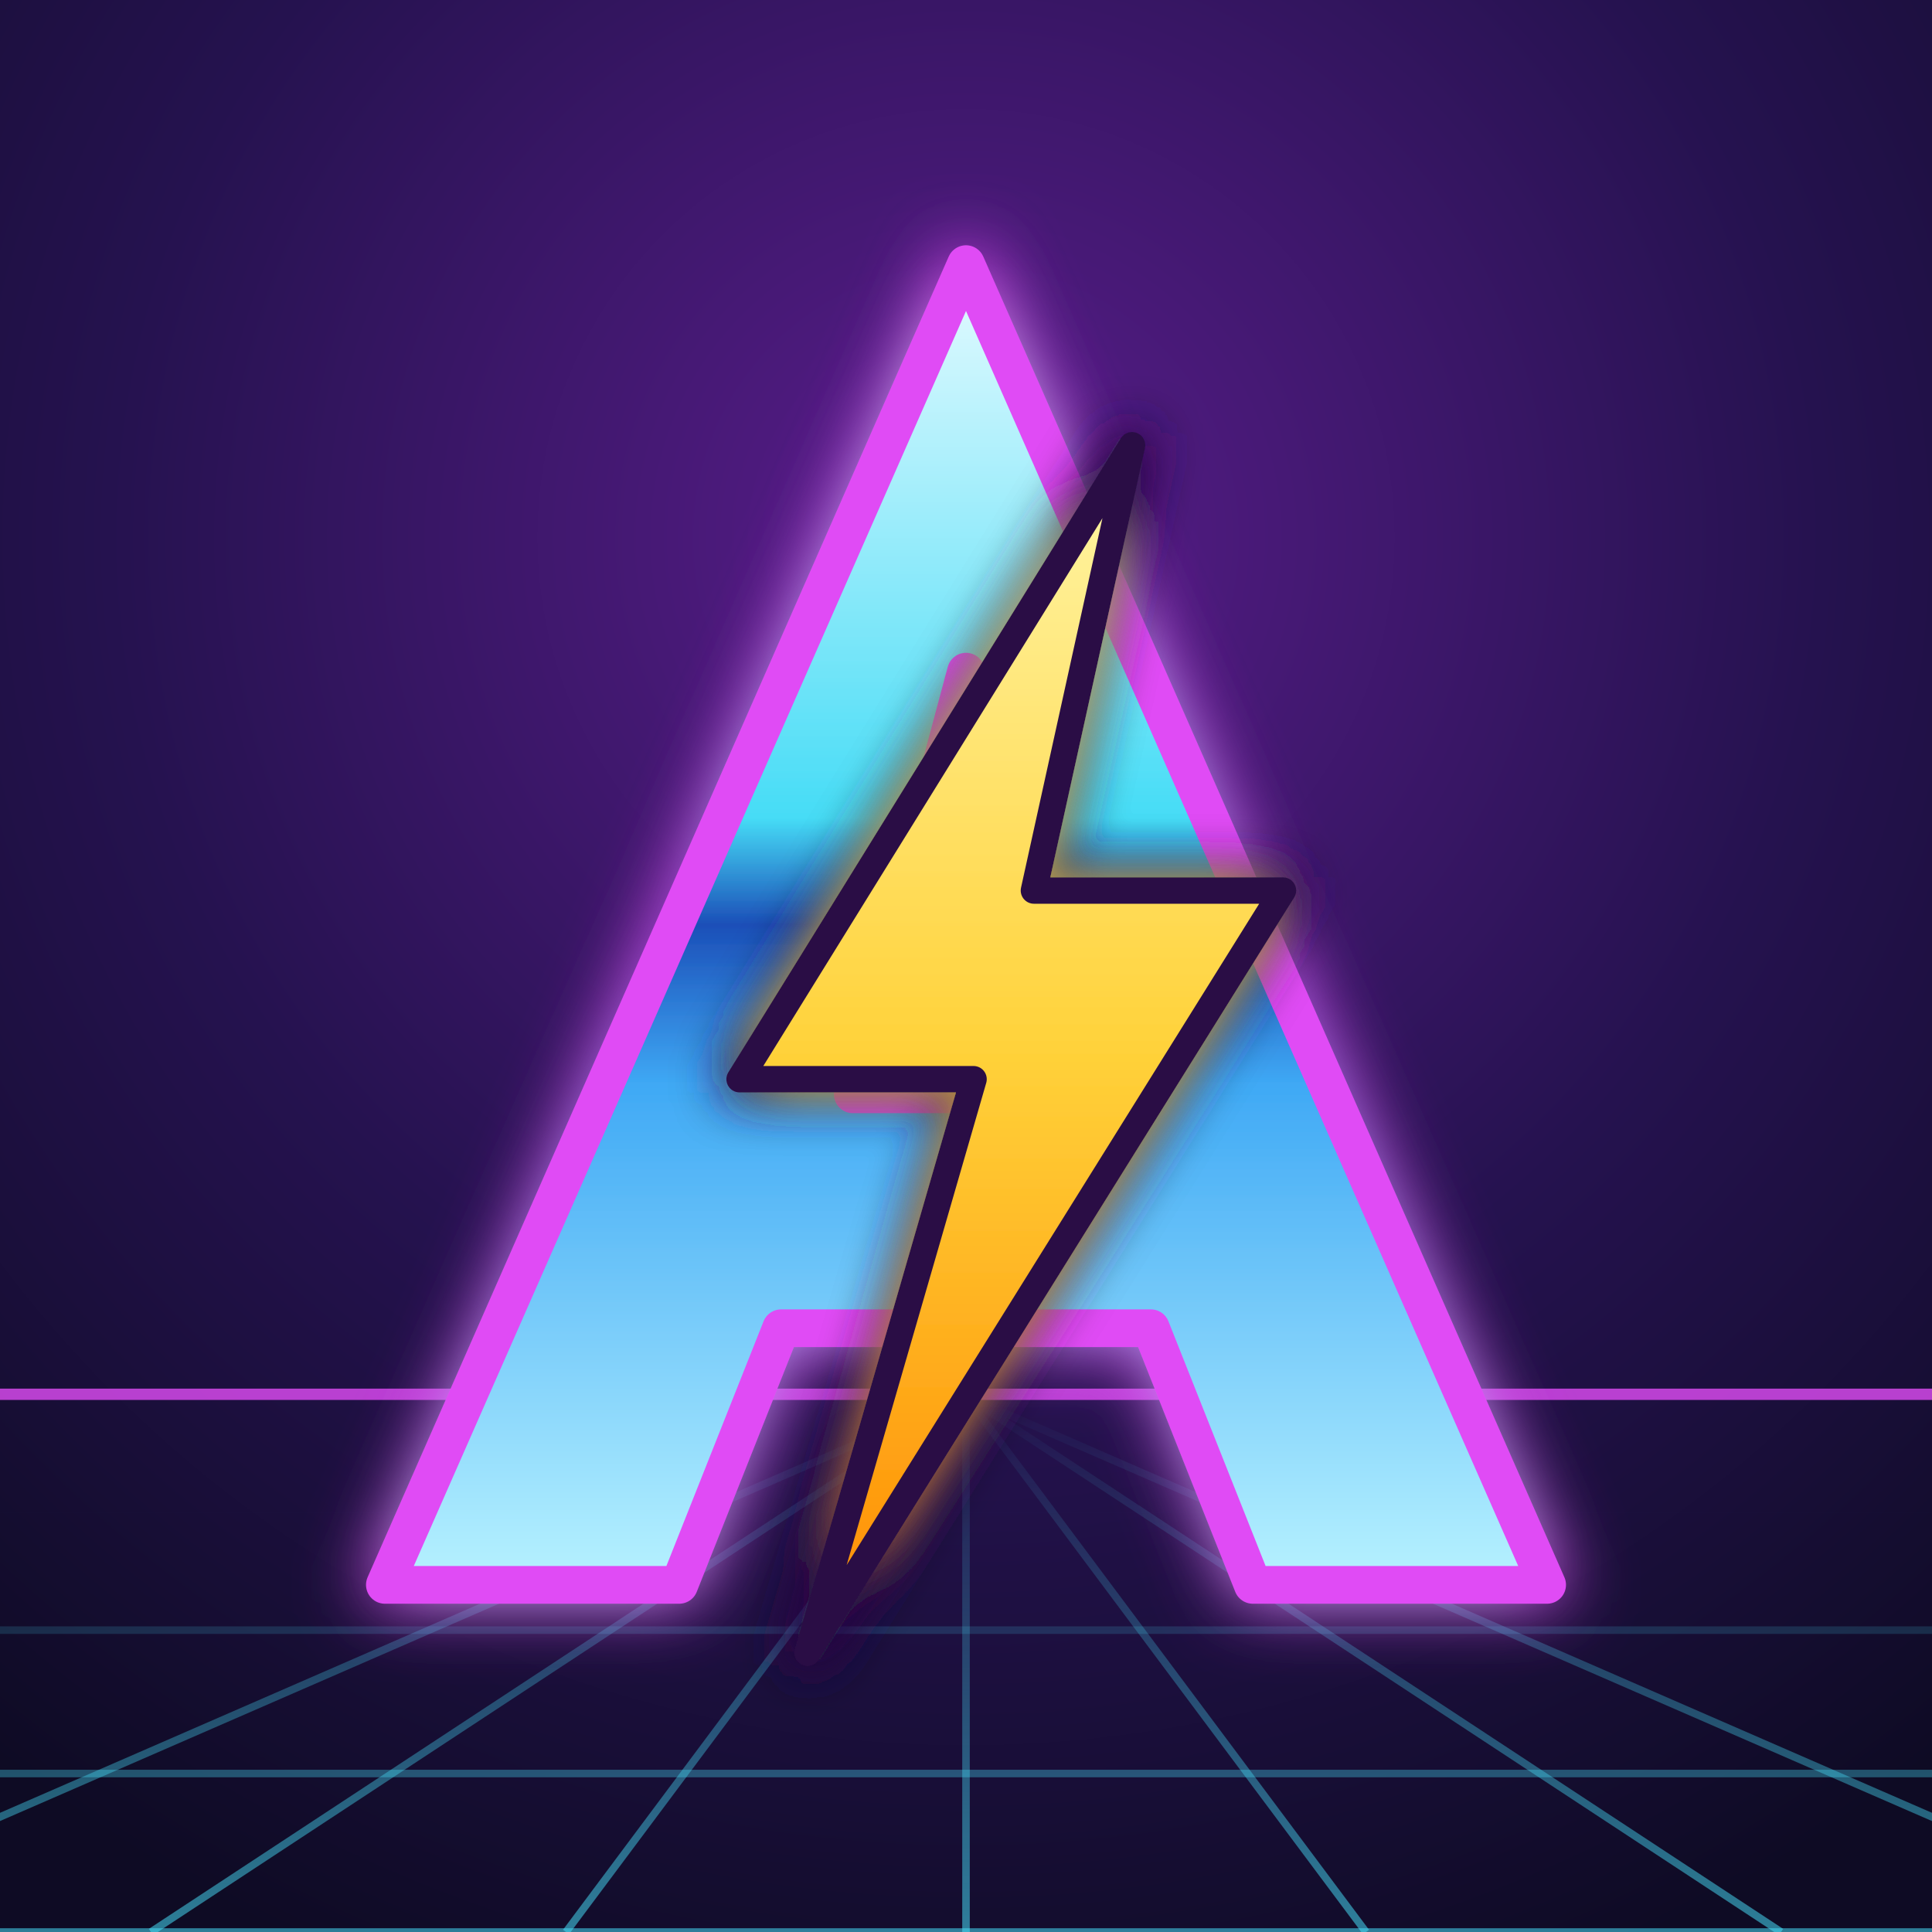
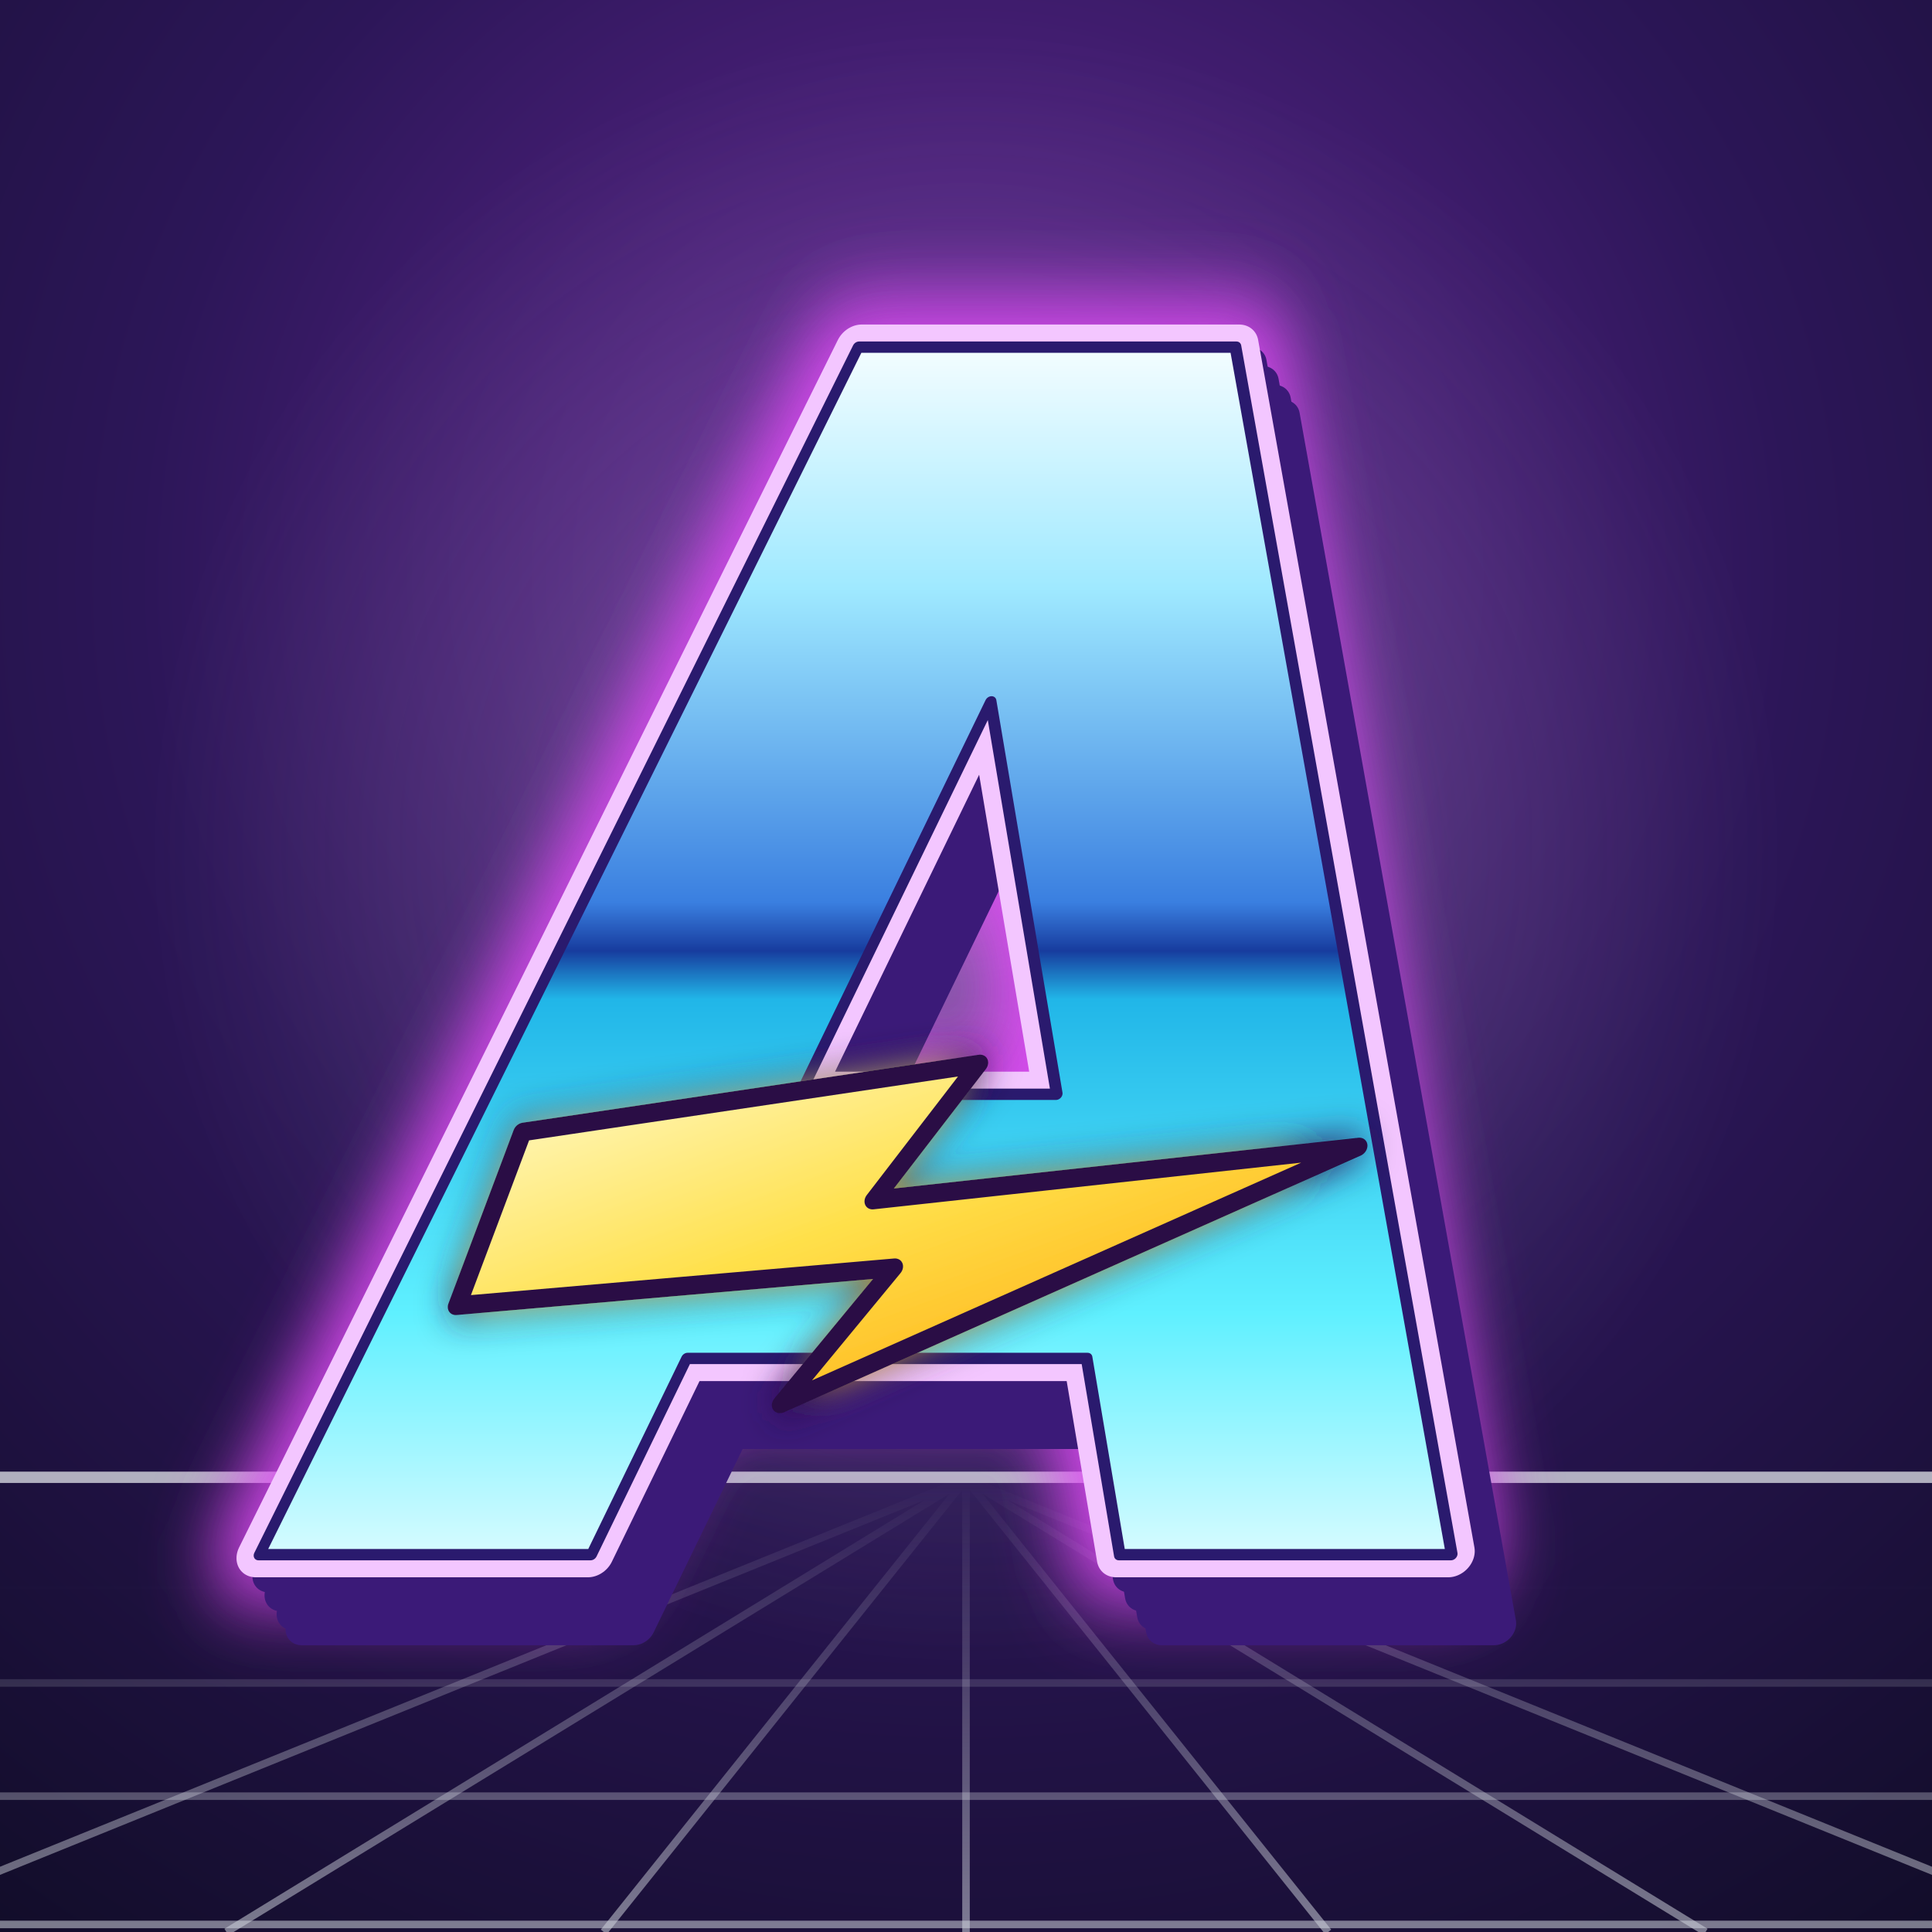
<svg xmlns="http://www.w3.org/2000/svg" viewBox="0 0 512 512">
  <defs>
-     <radialGradient id="bg" cx="50%" cy="28%" r="80%">
-       <stop offset="0" stop-color="#5a1d8c" />
-       <stop offset=".55" stop-color="#25124f" />
-       <stop offset="1" stop-color="#0e0b24" />
+     <radialGradient id="bg" cx="50%" cy="30%" r="85%">
+       <stop offset="0" stop-color="#6a2a9c" />
+       <stop offset=".5" stop-color="#2c1658" />
+       <stop offset="1" stop-color="#120d2a" />
    </radialGradient>
-     <linearGradient id="chrome" x1="0" y1="0" x2="0" y2="1">
-       <stop offset="0" stop-color="#e8fbff" />
-       <stop offset=".42" stop-color="#46dcf6" />
-       <stop offset=".5" stop-color="#1b4fb8" />
-       <stop offset=".62" stop-color="#3fa9f5" />
-       <stop offset="1" stop-color="#b9f3ff" />
-     </linearGradient>
-     <linearGradient id="bolt" x1="0" y1="0" x2="0" y2="1">
-       <stop offset="0" stop-color="#fff6a8" />
-       <stop offset=".5" stop-color="#ffd23a" />
-       <stop offset="1" stop-color="#ff8a00" />
+     <radialGradient id="gris" cx="50%" cy="44%" r="42%">
+       <stop offset="0" stop-color="#d9dce3" stop-opacity=".38" />
+       <stop offset=".6" stop-color="#b9bcc6" stop-opacity=".12" />
+       <stop offset="1" stop-color="#b9bcc6" stop-opacity="0" />
+     </radialGradient>
+     <linearGradient id="chrome" x1="0" y1="92" x2="0" y2="412" gradientUnits="userSpaceOnUse">
+       <stop offset="0" stop-color="#f4fdff" />
+       <stop offset=".2" stop-color="#9fe9ff" />
+       <stop offset=".46" stop-color="#3a7fe0" />
+       <stop offset=".5" stop-color="#173c9e" />
+       <stop offset=".54" stop-color="#21b6e8" />
+       <stop offset=".8" stop-color="#5ff0ff" />
+       <stop offset="1" stop-color="#d6fbff" />
    </linearGradient>
    <linearGradient id="grid" x1="0" y1="0" x2="0" y2="1">
-       <stop offset="0" stop-color="#46dcf6" stop-opacity="0" />
-       <stop offset="1" stop-color="#46dcf6" stop-opacity=".55" />
+       <stop offset="0" stop-color="#cfd3dc" stop-opacity="0" />
+       <stop offset="1" stop-color="#cfd3dc" stop-opacity=".55" />
    </linearGradient>
-     <filter id="glowP" x="-30%" y="-30%" width="160%" height="160%">
-       <feGaussianBlur stdDeviation="9" result="b" />
+     <linearGradient id="bolt" x1="0" y1="0" x2="1" y2="1">
+       <stop offset="0" stop-color="#fffbd0" />
+       <stop offset=".45" stop-color="#ffe04a" />
+       <stop offset="1" stop-color="#ff9d00" />
+     </linearGradient>
+     <filter id="glow" x="-30%" y="-30%" width="160%" height="160%">
+       <feGaussianBlur stdDeviation="10" />
+     </filter>
+     <filter id="glowY" x="-40%" y="-40%" width="180%" height="180%">
+       <feGaussianBlur stdDeviation="5" result="b" />
      <feMerge>
        <feMergeNode in="b" />
        <feMergeNode in="SourceGraphic" />
      </feMerge>
    </filter>
-     <filter id="glowY" x="-40%" y="-40%" width="180%" height="180%">
-       <feGaussianBlur stdDeviation="7" result="b" />
-       <feMerge>
-         <feMergeNode in="b" />
-         <feMergeNode in="b" />
-         <feMergeNode in="SourceGraphic" />
-       </feMerge>
-     </filter>
+     <path id="A" fill-rule="evenodd" d="M206 92 H306 L414 412 H326 L309 360 H203 L186 412 H98 Z M256 186 L222 290 H290 Z" />
  </defs>
  <rect width="512" height="512" fill="url(#bg)" />
+   <rect width="512" height="512" fill="url(#gris)" />
  <g stroke="url(#grid)" stroke-width="2" fill="none">
-     <path d="M0 400H512M0 432H512M0 470H512M0 512H512" />
-     <path d="M256 370L256 512M256 370L150 512M256 370L362 512M256 370L40 512M256 370L472 512M256 370L-70 512M256 370L582 512" />
+     <path d="M0 420H512M0 446H512M0 476H512M0 510H512" />
+     <path d="M256 392L256 512M256 392L160 512M256 392L352 512M256 392L60 512M256 392L452 512M256 392L-40 512M256 392L552 512" />
  </g>
-   <rect y="368" width="512" height="3" fill="#e04cf5" opacity=".8" />
-   <g filter="url(#glowP)">
-     <path d="M256 70 L410 420 H332 L305 352 H207 L180 420 H102 Z M256 178 L226 290 H286 Z" fill="url(#chrome)" fill-rule="evenodd" stroke="#e04cf5" stroke-width="10" stroke-linejoin="round" />
-   </g>
-   <g filter="url(#glowY)">
-     <path d="M300 118 L196 286 H258 L214 438 L340 236 H274 Z" fill="url(#bolt)" stroke="#2a0f45" stroke-width="7" stroke-linejoin="round" />
+   <rect y="390" width="512" height="3" fill="#e2e4ea" opacity=".75" />
+   <g transform="translate(36 0) skewX(-9)">
+     <use href="#A" fill="#e04cf5" stroke="#e04cf5" stroke-width="26" stroke-linejoin="round" filter="url(#glow)" opacity=".9" />
+     <g fill="#3b1a78" stroke="#3b1a78" stroke-width="10" stroke-linejoin="round">
+       <use href="#A" x="4" y="5" />
+       <use href="#A" x="8" y="10" />
+       <use href="#A" x="12" y="15" />
+       <use href="#A" x="15" y="19" />
+     </g>
+     <use href="#A" fill="none" stroke="#f3c6ff" stroke-width="12" stroke-linejoin="round" />
+     <use href="#A" fill="url(#chrome)" stroke="#2a1a6e" stroke-width="3" stroke-linejoin="round" />
+     <path filter="url(#glowY)" d="M150 300 L268 282 L246 318 L372 304 L230 372 L254 336 L140 346 Z" fill="url(#bolt)" stroke="#2a0f45" stroke-width="5" stroke-linejoin="round" />
  </g>
</svg>
